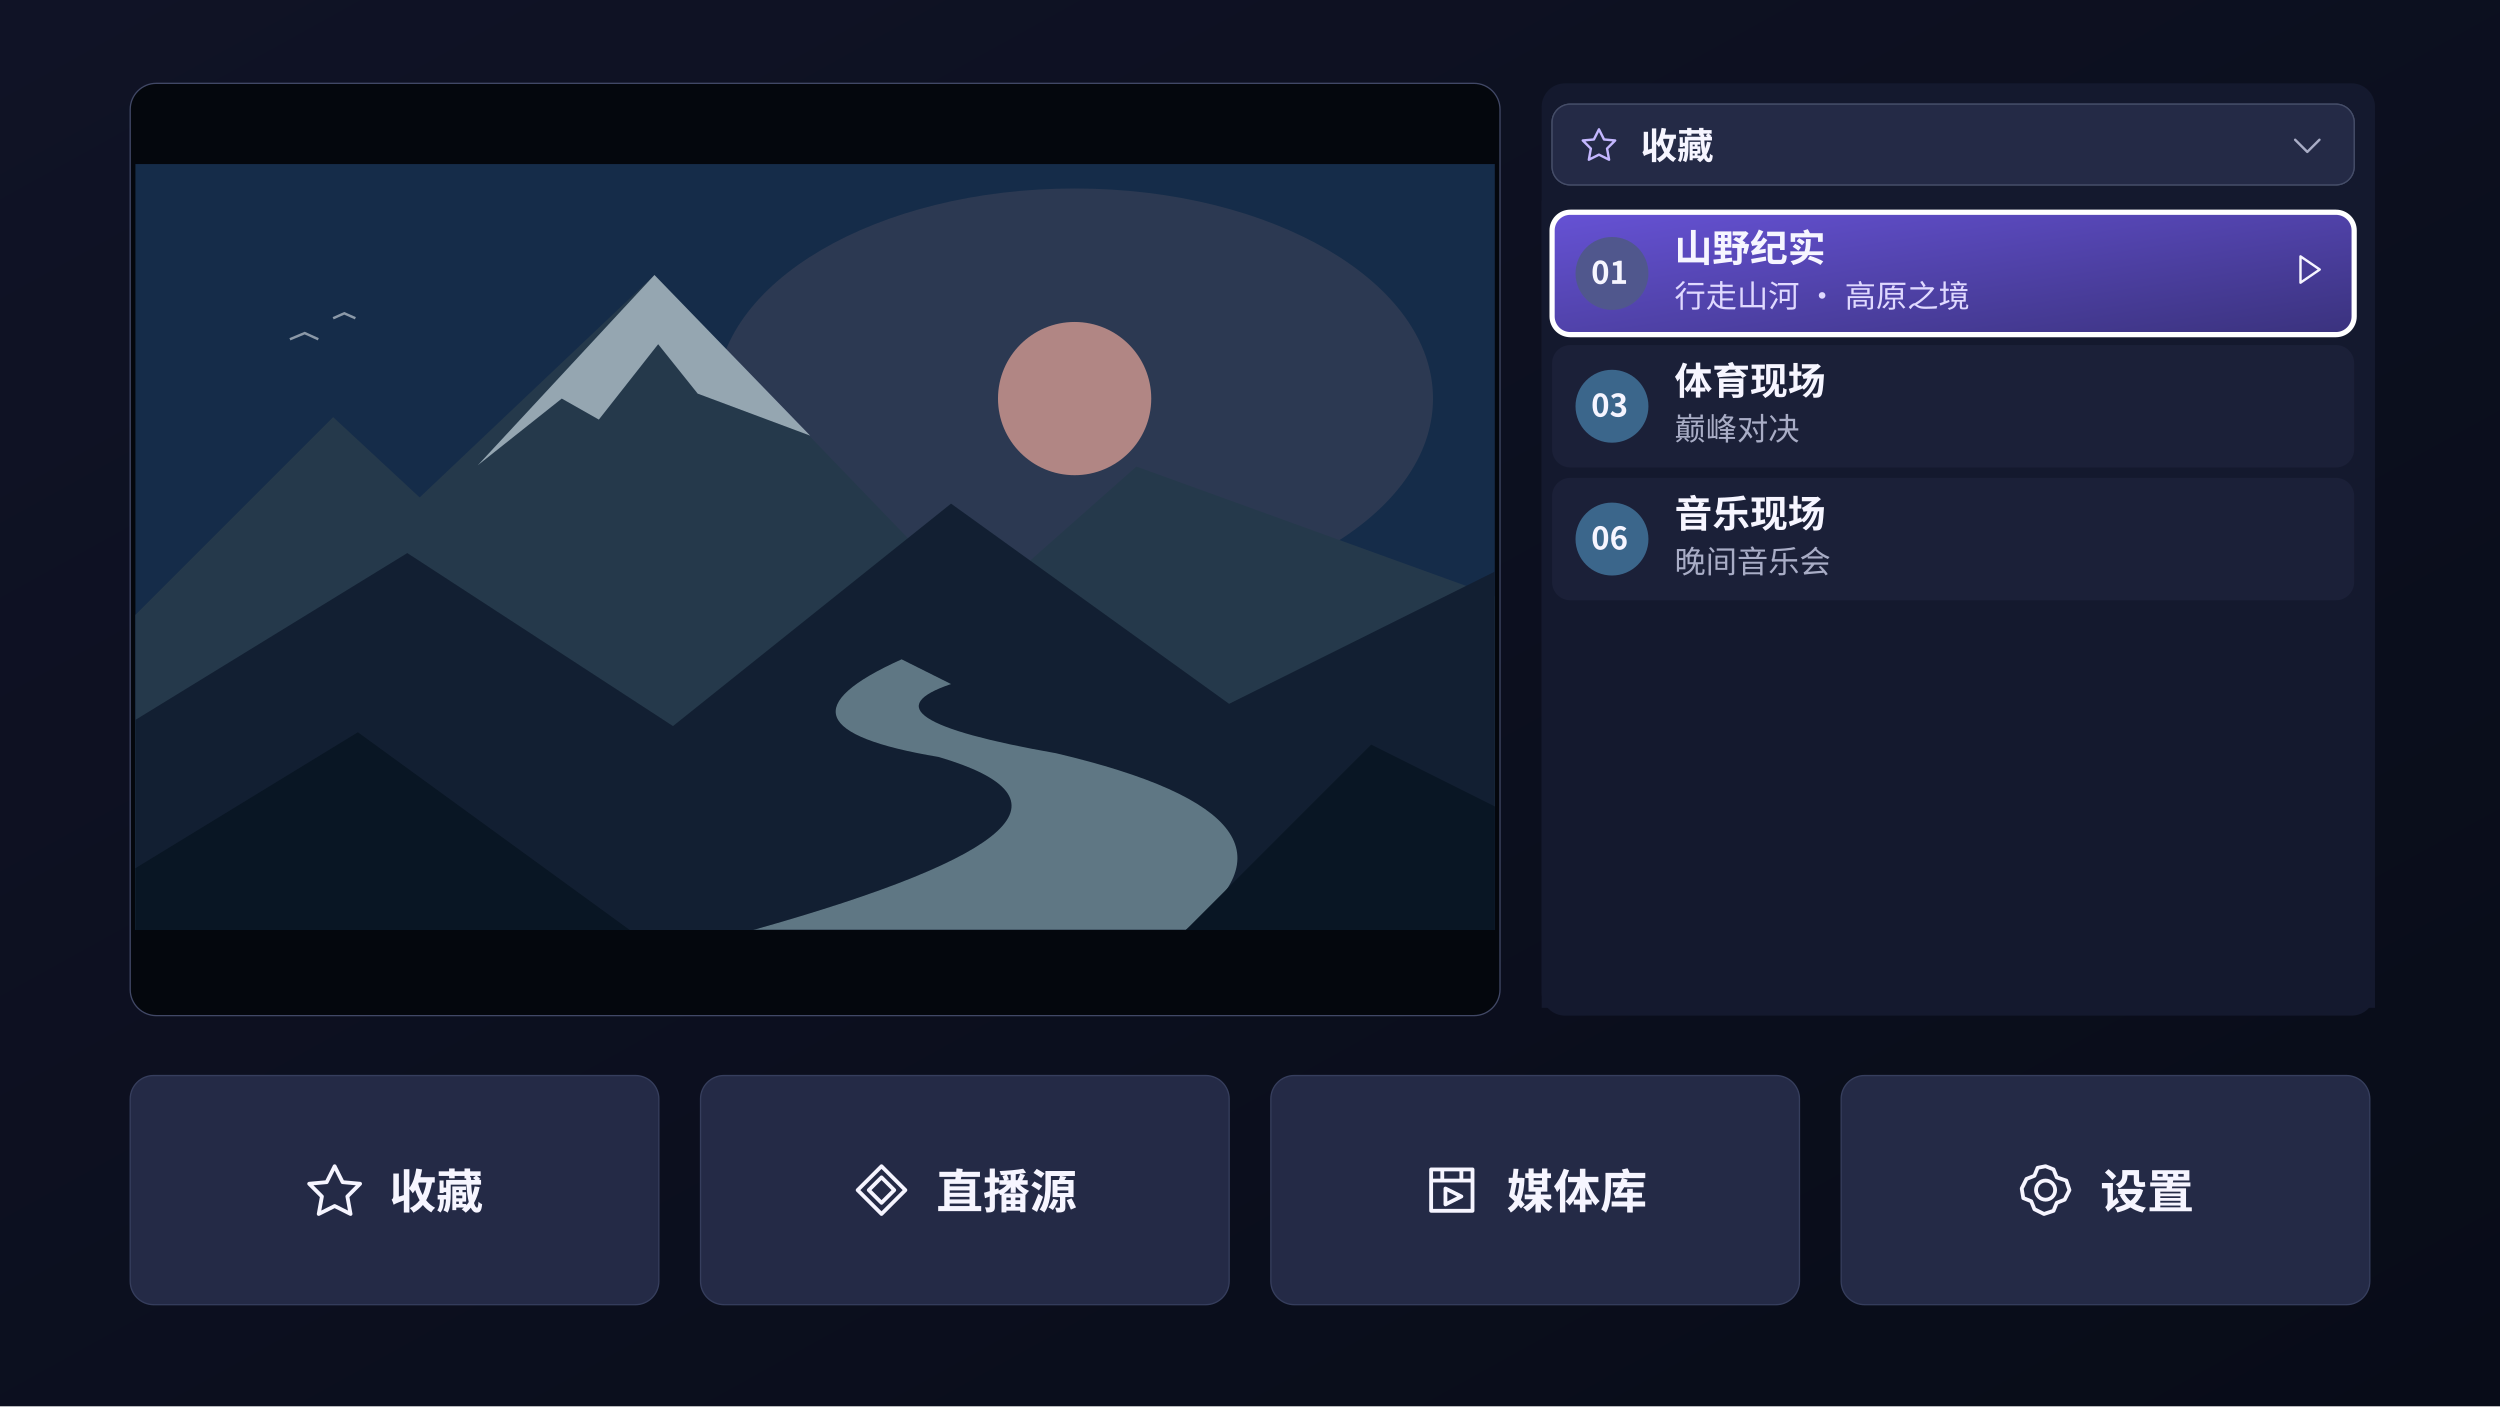
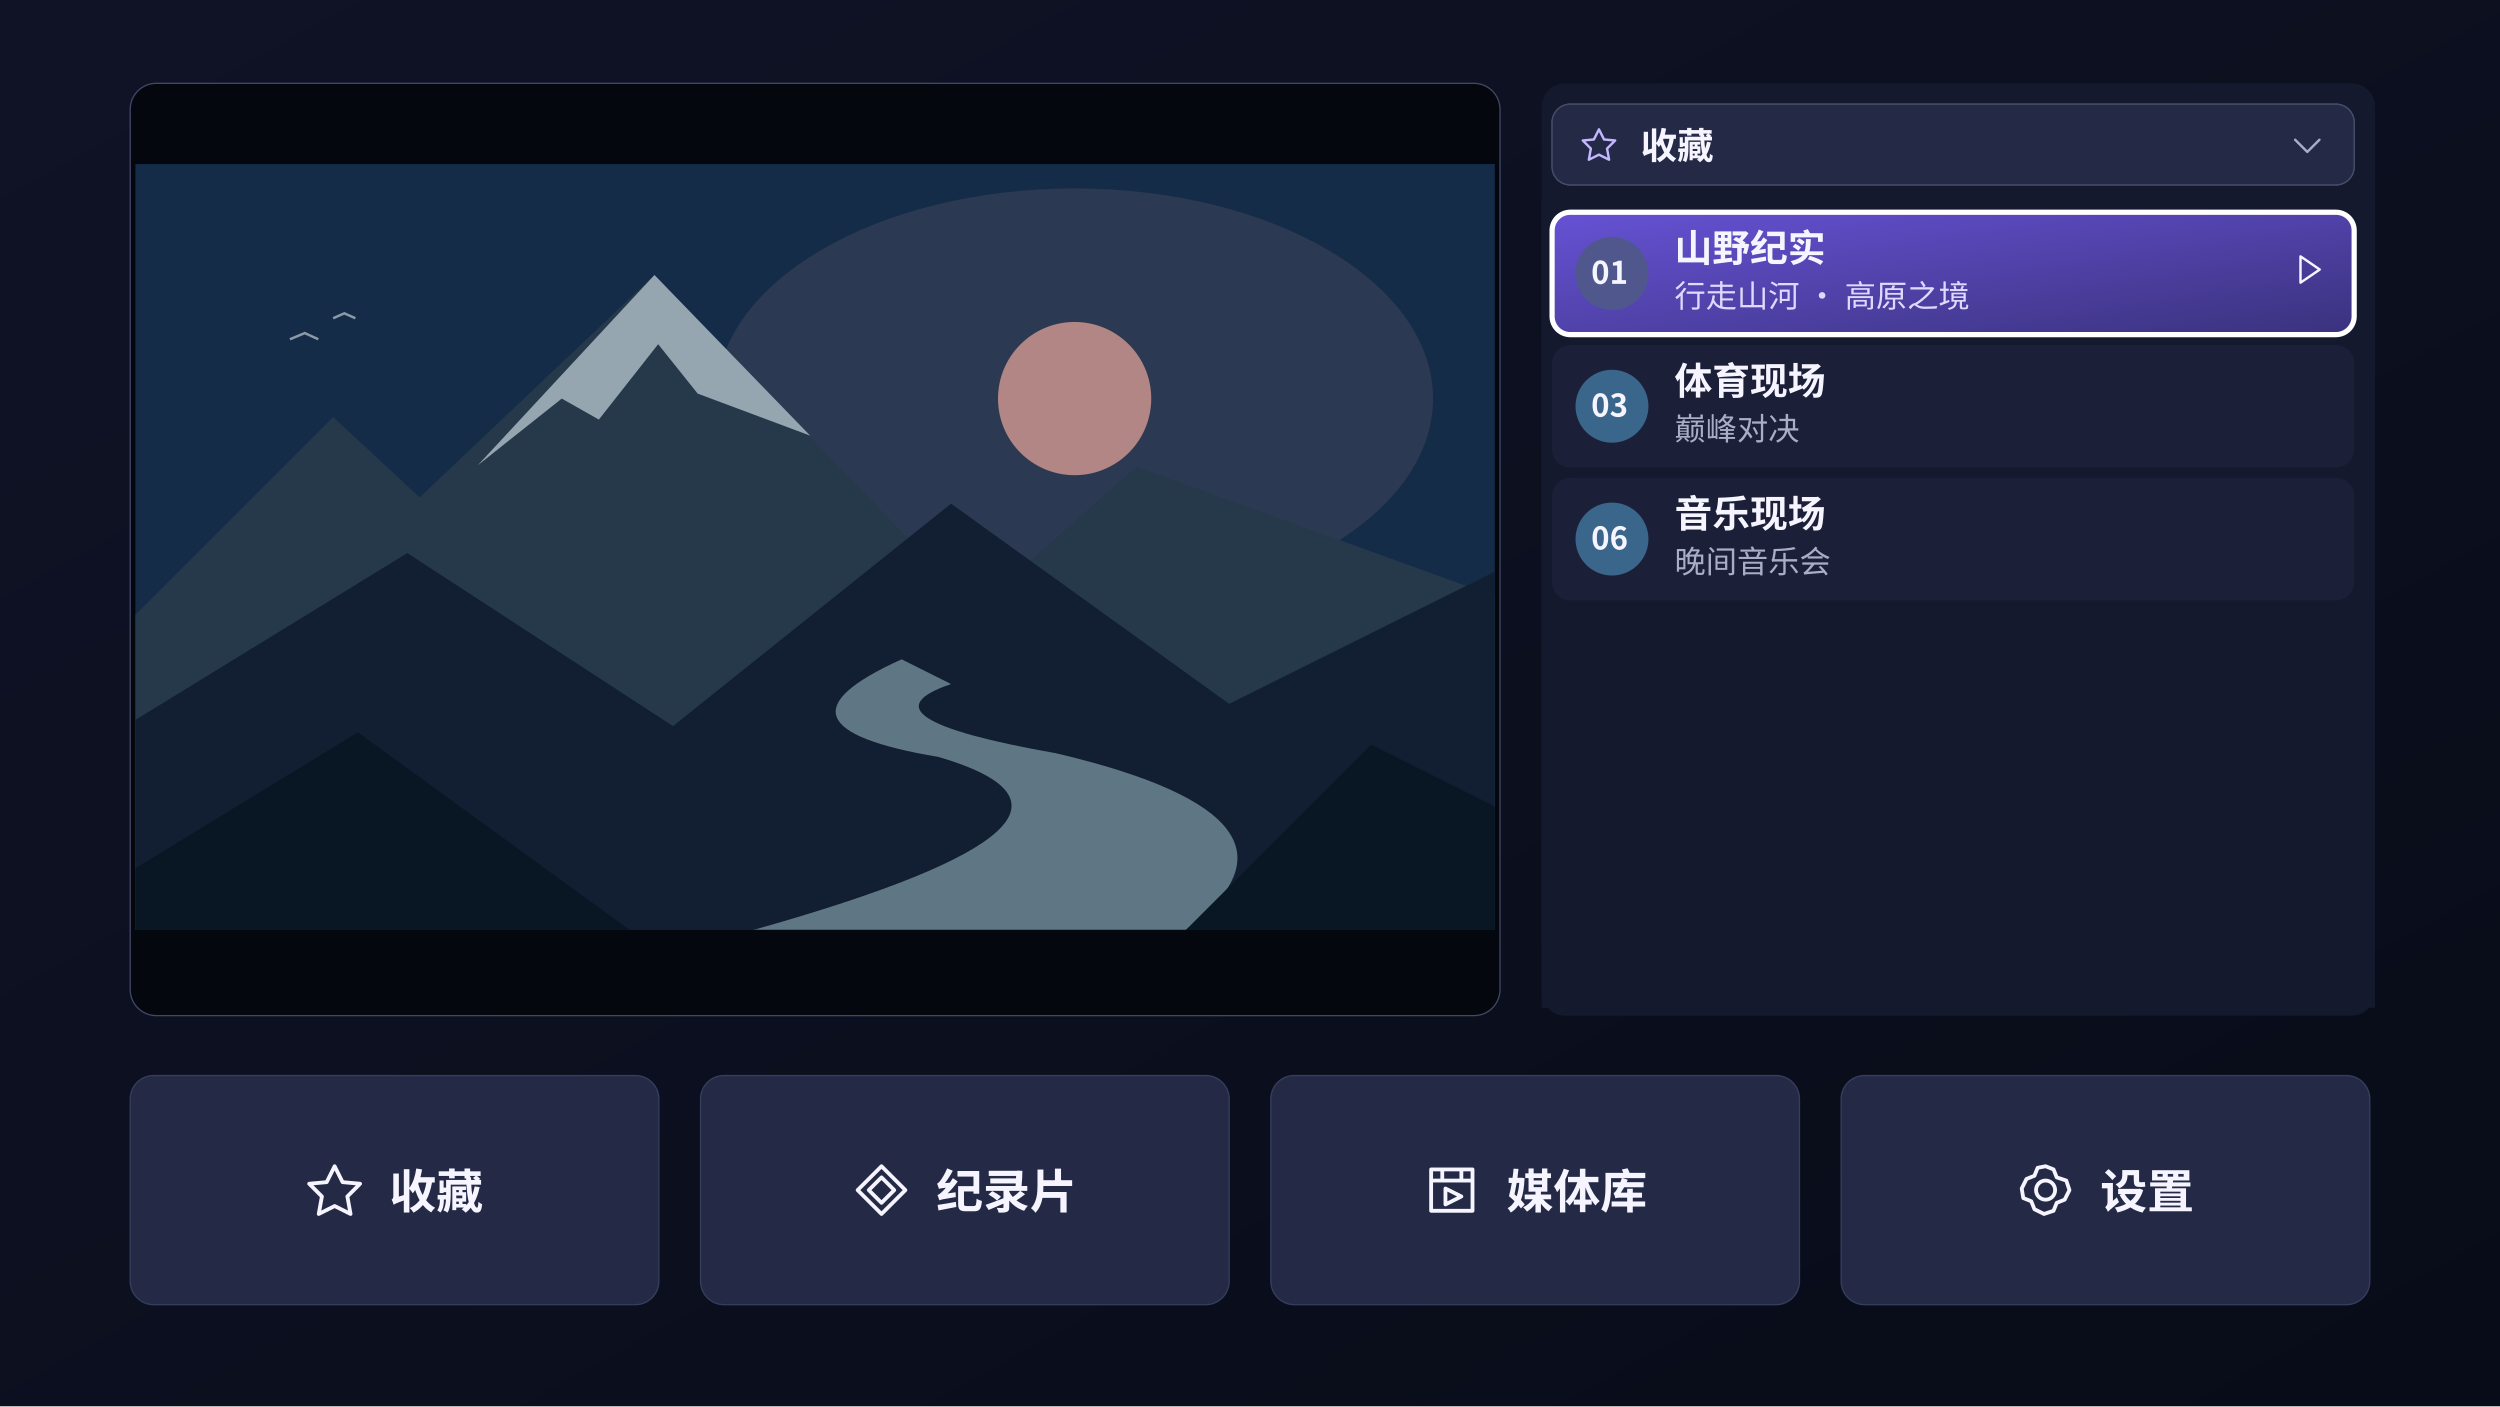
<svg xmlns="http://www.w3.org/2000/svg" width="1920" height="1080" viewBox="0 0 1920 1080" role="img" aria-labelledby="title desc">
  <defs>
    <linearGradient id="bg" x2="1" y2="1">
      <stop stop-color="#101326" />
      <stop offset="1" stop-color="#080c18" />
    </linearGradient>
    <linearGradient id="purple" x2="1" y2="1">
      <stop stop-color="#6652d5" />
      <stop offset="1" stop-color="#3a327d" />
    </linearGradient>
  </defs>
  <g font-family="Noto Sans CJK SC, Microsoft YaHei, sans-serif">
    <rect width="1920" height="1080" fill="url(#bg)" />
    <rect x="100" y="64" width="1052" height="716" rx="20" fill="#04070d" stroke="#414866" stroke-width="1" />
    <svg x="104" y="126" width="1044" height="588" viewBox="0 0 1100 620" preserveAspectRatio="xMidYMid slice">
      <rect width="1100" height="620" fill="#152c49" />
      <ellipse cx="760" cy="190" rx="290" ry="170" fill="#b18684" opacity=".15" />
      <circle cx="760" cy="190" r="62" fill="#b18684" />
      <path d="M0 365 L160 205 L230 270 L420 90 L680 360 L810 245 L1100 350 V620 H0Z" fill="#25394b" />
      <path d="M277 244 L420 90 L546 220 L455 186 L423 146 L375 207 L345 190Z" fill="#c4d4dd" opacity=".7" />
      <path d="M0 450 L220 315 L435 455 L660 275 L885 437 L1100 330 V620 H0Z" fill="#121f32" />
      <path d="M620 401 Q500 455 650 480 Q820 530 500 620 H850 Q970 530 745 477 Q580 448 660 421Z" fill="#93b3bb" opacity=".6" />
      <path d="M0 570 L180 460 L400 620 H0Z M850 620 L1000 470 L1100 520 V620Z" fill="#091624" />
      <path d="M125 142 l12 -5 l11 5 M160 125 l9 -4 l9 4" fill="none" stroke="#dae1e7" stroke-width="2" opacity=".6" />
    </svg>
    <rect x="1184" y="64" width="640" height="716" rx="18" fill="#14192e" stroke="none" stroke-width="1" />
    <rect x="1192" y="80" width="616" height="62" rx="14" fill="#242a46" stroke="#454d68" stroke-width="1" />
    <g transform="translate(1214 97) scale(0.7777778)">
      <path d="M18 3 L33 18 L18 33 L3 18 Z M18 10 L26 18 L18 26 L10 18 Z" fill="none" stroke="#c4b7ff" stroke-width="2.4" stroke-linecap="round" stroke-linejoin="round" />
    </g>
    <text x="1260" y="122" fill="#f6f5ff" font-size="28" font-weight="600">全部频道</text>
    <g transform="translate(1758 98) scale(0.7777778)">
      <path d="M6 12 L18 24 L30 12" fill="none" stroke="#a9adc6" stroke-width="2.4" stroke-linecap="round" stroke-linejoin="round" />
    </g>
    <rect x="1192" y="163" width="616" height="94" rx="14" fill="#1b2038" stroke="none" stroke-width="4" />
    <rect x="1210" y="182" width="56" height="56" rx="28" fill="#50578d" stroke="none" stroke-width="1" />
    <text x="1222" y="218" fill="#f6f5ff" font-size="24" font-weight="650">01</text>
    <text x="1286" y="201" fill="#f6f5ff" font-size="29" font-weight="600">山野纪实</text>
    <text x="1286" y="236" fill="#a9adc6" font-size="24" font-weight="400">行走山河 · 高原之境</text>
    <g transform="translate(1759 193) scale(0.7777778)">
      <path d="M10 5 L29 18 L10 31 Z" fill="none" stroke="#b5a6ff" stroke-width="2.4" stroke-linecap="round" stroke-linejoin="round" />
    </g>
    <rect x="1192" y="265" width="616" height="94" rx="14" fill="#1b2038" stroke="none" stroke-width="4" />
    <rect x="1210" y="284" width="56" height="56" rx="28" fill="#346d70" stroke="none" stroke-width="1" />
    <text x="1222" y="320" fill="#f6f5ff" font-size="24" font-weight="650">02</text>
    <text x="1286" y="303" fill="#f6f5ff" font-size="29" font-weight="600">城市新闻</text>
    <text x="1286" y="338" fill="#a9adc6" font-size="24" font-weight="400">今日视点</text>
    <rect x="1192" y="367" width="616" height="94" rx="14" fill="#1b2038" stroke="none" stroke-width="4" />
    <rect x="1210" y="386" width="56" height="56" rx="28" fill="#3b668b" stroke="none" stroke-width="1" />
    <text x="1222" y="422" fill="#f6f5ff" font-size="24" font-weight="650">03</text>
    <text x="1286" y="405" fill="#f6f5ff" font-size="29" font-weight="600">体育现场</text>
    <text x="1286" y="440" fill="#a9adc6" font-size="24" font-weight="400">巅峰对决</text>
    <rect x="1192" y="469" width="616" height="94" rx="14" fill="#1b2038" stroke="none" stroke-width="4" />
    <rect x="1210" y="488" width="56" height="56" rx="28" fill="#50578d" stroke="none" stroke-width="1" />
    <text x="1222" y="524" fill="#f6f5ff" font-size="24" font-weight="650">04</text>
    <text x="1286" y="507" fill="#f6f5ff" font-size="29" font-weight="600">光影剧场</text>
    <text x="1286" y="542" fill="#a9adc6" font-size="24" font-weight="400">周末电影</text>
    <rect x="1192" y="571" width="616" height="94" rx="14" fill="#1b2038" stroke="none" stroke-width="4" />
    <rect x="1210" y="590" width="56" height="56" rx="28" fill="#346d70" stroke="none" stroke-width="1" />
    <text x="1222" y="626" fill="#f6f5ff" font-size="24" font-weight="650">05</text>
    <text x="1286" y="609" fill="#f6f5ff" font-size="29" font-weight="600">旅行生活</text>
    <text x="1286" y="644" fill="#a9adc6" font-size="24" font-weight="400">沿海慢行</text>
    <rect x="1192" y="673" width="616" height="94" rx="14" fill="#1b2038" stroke="none" stroke-width="4" />
    <rect x="1210" y="692" width="56" height="56" rx="28" fill="#3b668b" stroke="none" stroke-width="1" />
    <text x="1222" y="728" fill="#f6f5ff" font-size="24" font-weight="650">06</text>
    <text x="1286" y="711" fill="#f6f5ff" font-size="29" font-weight="600">音乐现场</text>
    <text x="1286" y="746" fill="#a9adc6" font-size="24" font-weight="400">晚间音乐会</text>
    <rect x="100" y="826" width="406" height="176" rx="18" fill="#242a46" stroke="#363e5d" stroke-width="1" />
    <g transform="translate(235.0 892) scale(1.222222)">
      <path d="M18 3 L23 13 L34 14 L26 22 L28 33 L18 28 L8 33 L10 22 L2 14 L13 13 Z" fill="none" stroke="#f6f5ff" stroke-width="2.4" stroke-linecap="round" stroke-linejoin="round" />
    </g>
    <text x="299.0" y="928" fill="#f6f5ff" font-size="36" font-weight="600">收藏</text>
    <rect x="538" y="826" width="406" height="176" rx="18" fill="#242a46" stroke="#363e5d" stroke-width="1" />
    <g transform="translate(655.0 892) scale(1.222222)">
      <path d="M18 3 L33 18 L18 33 L3 18 Z M18 10 L26 18 L18 26 L10 18 Z" fill="none" stroke="#f6f5ff" stroke-width="2.4" stroke-linecap="round" stroke-linejoin="round" />
    </g>
-     <text x="719.0" y="928" fill="#f6f5ff" font-size="36" font-weight="600">直播源</text>
+     <text x="719.0" y="928" fill="#f6f5ff" font-size="36" font-weight="600">纪录片</text>
    <rect x="976" y="826" width="406" height="176" rx="18" fill="#242a46" stroke="#363e5d" stroke-width="1" />
    <g transform="translate(1093.0 892) scale(1.222222)">
      <path d="M5 5 H31 V31 H5 Z M5 12 H31 M12 5 V12 M24 5 V12 M14 17 L24 22 L14 27 Z" fill="none" stroke="#f6f5ff" stroke-width="2.4" stroke-linecap="round" stroke-linejoin="round" />
    </g>
    <text x="1157.0" y="928" fill="#f6f5ff" font-size="36" font-weight="600">媒体库</text>
    <rect x="1414" y="826" width="406" height="176" rx="18" fill="#242a46" stroke="#363e5d" stroke-width="1" />
    <g transform="translate(1549.0 892) scale(1.222222)">
      <path d="M18 3 L23 5 L25 10 L31 12 L33 18 L30 24 L25 26 L23 31 L17 33 L11 30 L9 25 L4 23 L3 17 L6 11 L11 9 L13 4 Z M24 18 A6 6 0 1 1 12 18 A6 6 0 1 1 24 18" fill="none" stroke="#f6f5ff" stroke-width="2.4" stroke-linecap="round" stroke-linejoin="round" />
    </g>
    <text x="1613.0" y="928" fill="#f6f5ff" font-size="36" font-weight="600">设置</text>
    <rect x="1184" y="154" width="640" height="620" rx="0" fill="#14192e" stroke="none" stroke-width="1" />
    <rect x="1192" y="80" width="616" height="62" rx="14" fill="#242a46" stroke="#454d68" stroke-width="1" />
    <g transform="translate(1214 97) scale(0.7777778)">
      <path d="M18 3 L23 13 L34 14 L26 22 L28 33 L18 28 L8 33 L10 22 L2 14 L13 13 Z" fill="none" stroke="#c4b7ff" stroke-width="2.4" stroke-linecap="round" stroke-linejoin="round" />
    </g>
    <text x="1260" y="122" fill="#f6f5ff" font-size="28" font-weight="600">收藏</text>
    <g transform="translate(1758 98) scale(0.7777778)">
      <path d="M6 12 L18 24 L30 12" fill="none" stroke="#a9adc6" stroke-width="2.4" stroke-linecap="round" stroke-linejoin="round" />
    </g>
    <rect x="1192" y="163" width="616" height="94" rx="14" fill="url(#purple)" stroke="#fff" stroke-width="4" />
    <rect x="1210" y="182" width="56" height="56" rx="28" fill="#50578d" stroke="none" stroke-width="1" />
    <text x="1222" y="218" fill="#f6f5ff" font-size="24" font-weight="650">01</text>
    <text x="1286" y="201" fill="#f6f5ff" font-size="29" font-weight="600">山野纪实</text>
    <text x="1286" y="236" fill="#e0d9ff" font-size="24" font-weight="400">行走山河 · 高原之境</text>
    <g transform="translate(1759 193) scale(0.7777778)">
      <path d="M10 5 L29 18 L10 31 Z" fill="none" stroke="#f6f5ff" stroke-width="2.4" stroke-linecap="round" stroke-linejoin="round" />
    </g>
    <rect x="1192" y="265" width="616" height="94" rx="14" fill="#1b2038" stroke="none" stroke-width="4" />
    <rect x="1210" y="284" width="56" height="56" rx="28" fill="#3b668b" stroke="none" stroke-width="1" />
    <text x="1222" y="320" fill="#f6f5ff" font-size="24" font-weight="650">03</text>
    <text x="1286" y="303" fill="#f6f5ff" font-size="29" font-weight="600">体育现场</text>
    <text x="1286" y="338" fill="#a9adc6" font-size="24" font-weight="400">巅峰对决</text>
    <rect x="1192" y="367" width="616" height="94" rx="14" fill="#1b2038" stroke="none" stroke-width="4" />
    <rect x="1210" y="386" width="56" height="56" rx="28" fill="#3b668b" stroke="none" stroke-width="1" />
    <text x="1222" y="422" fill="#f6f5ff" font-size="24" font-weight="650">06</text>
    <text x="1286" y="405" fill="#f6f5ff" font-size="29" font-weight="600">音乐现场</text>
    <text x="1286" y="440" fill="#a9adc6" font-size="24" font-weight="400">晚间音乐会</text>
  </g>
</svg>
